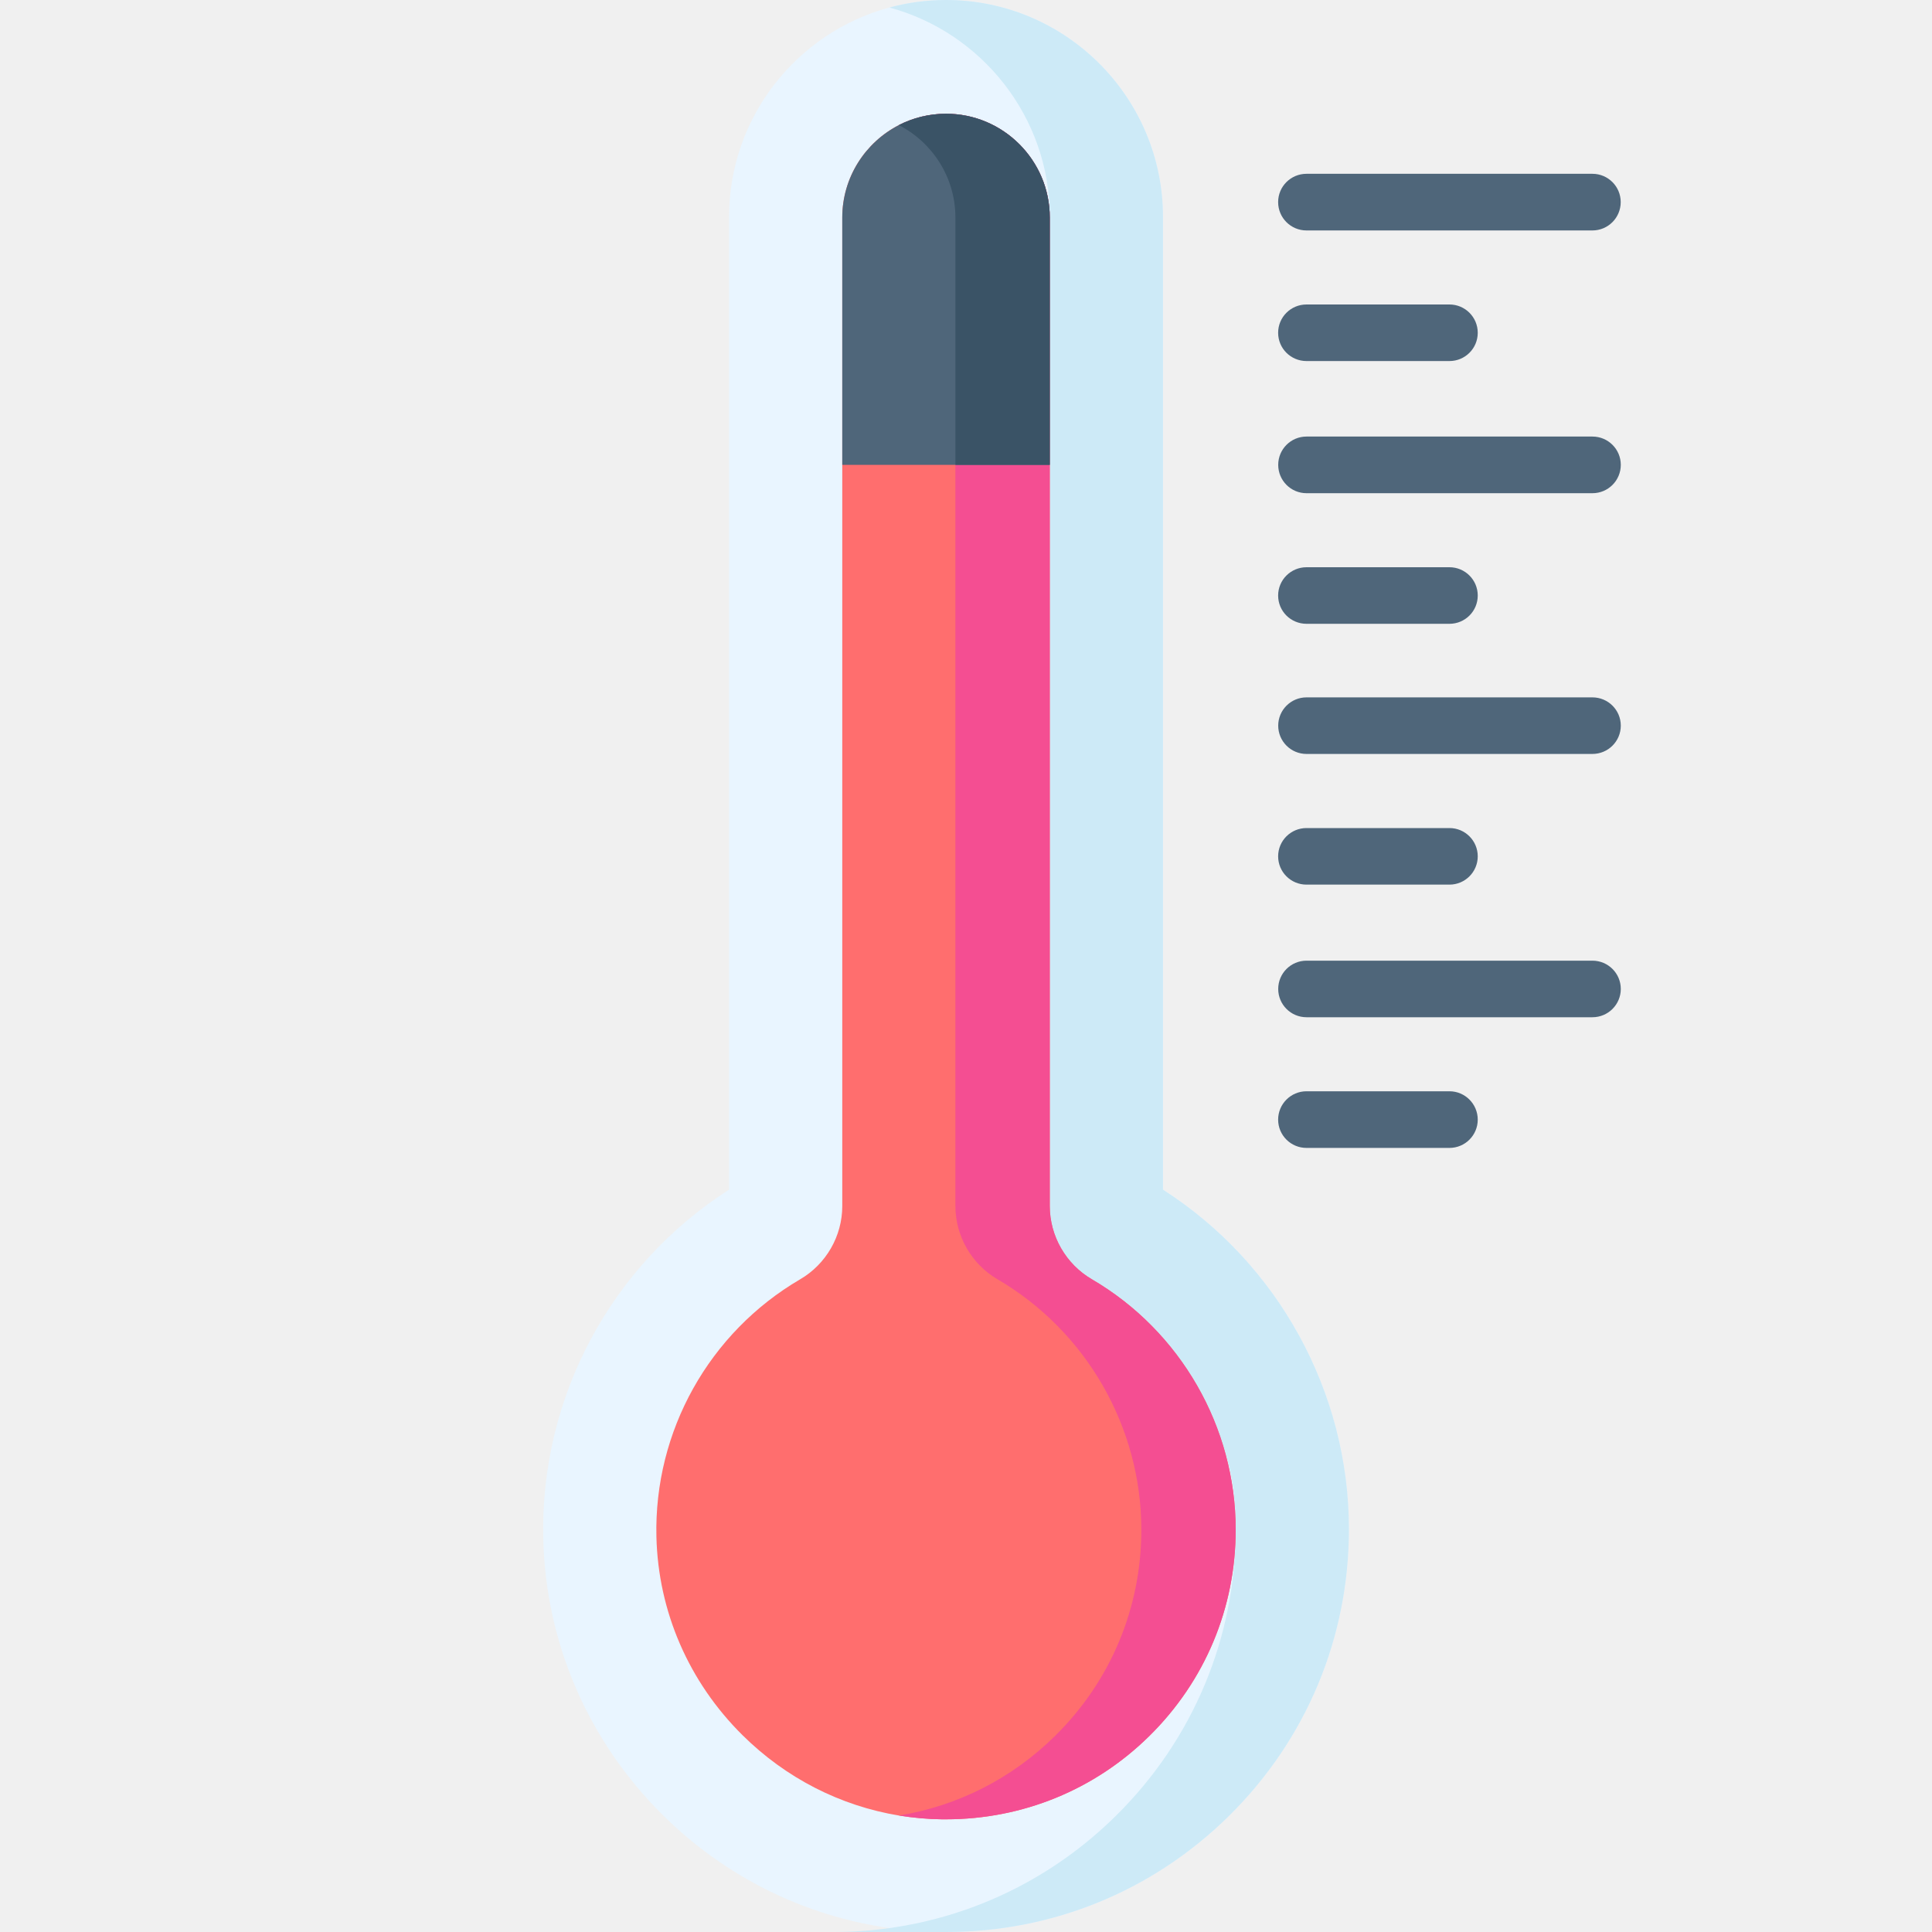
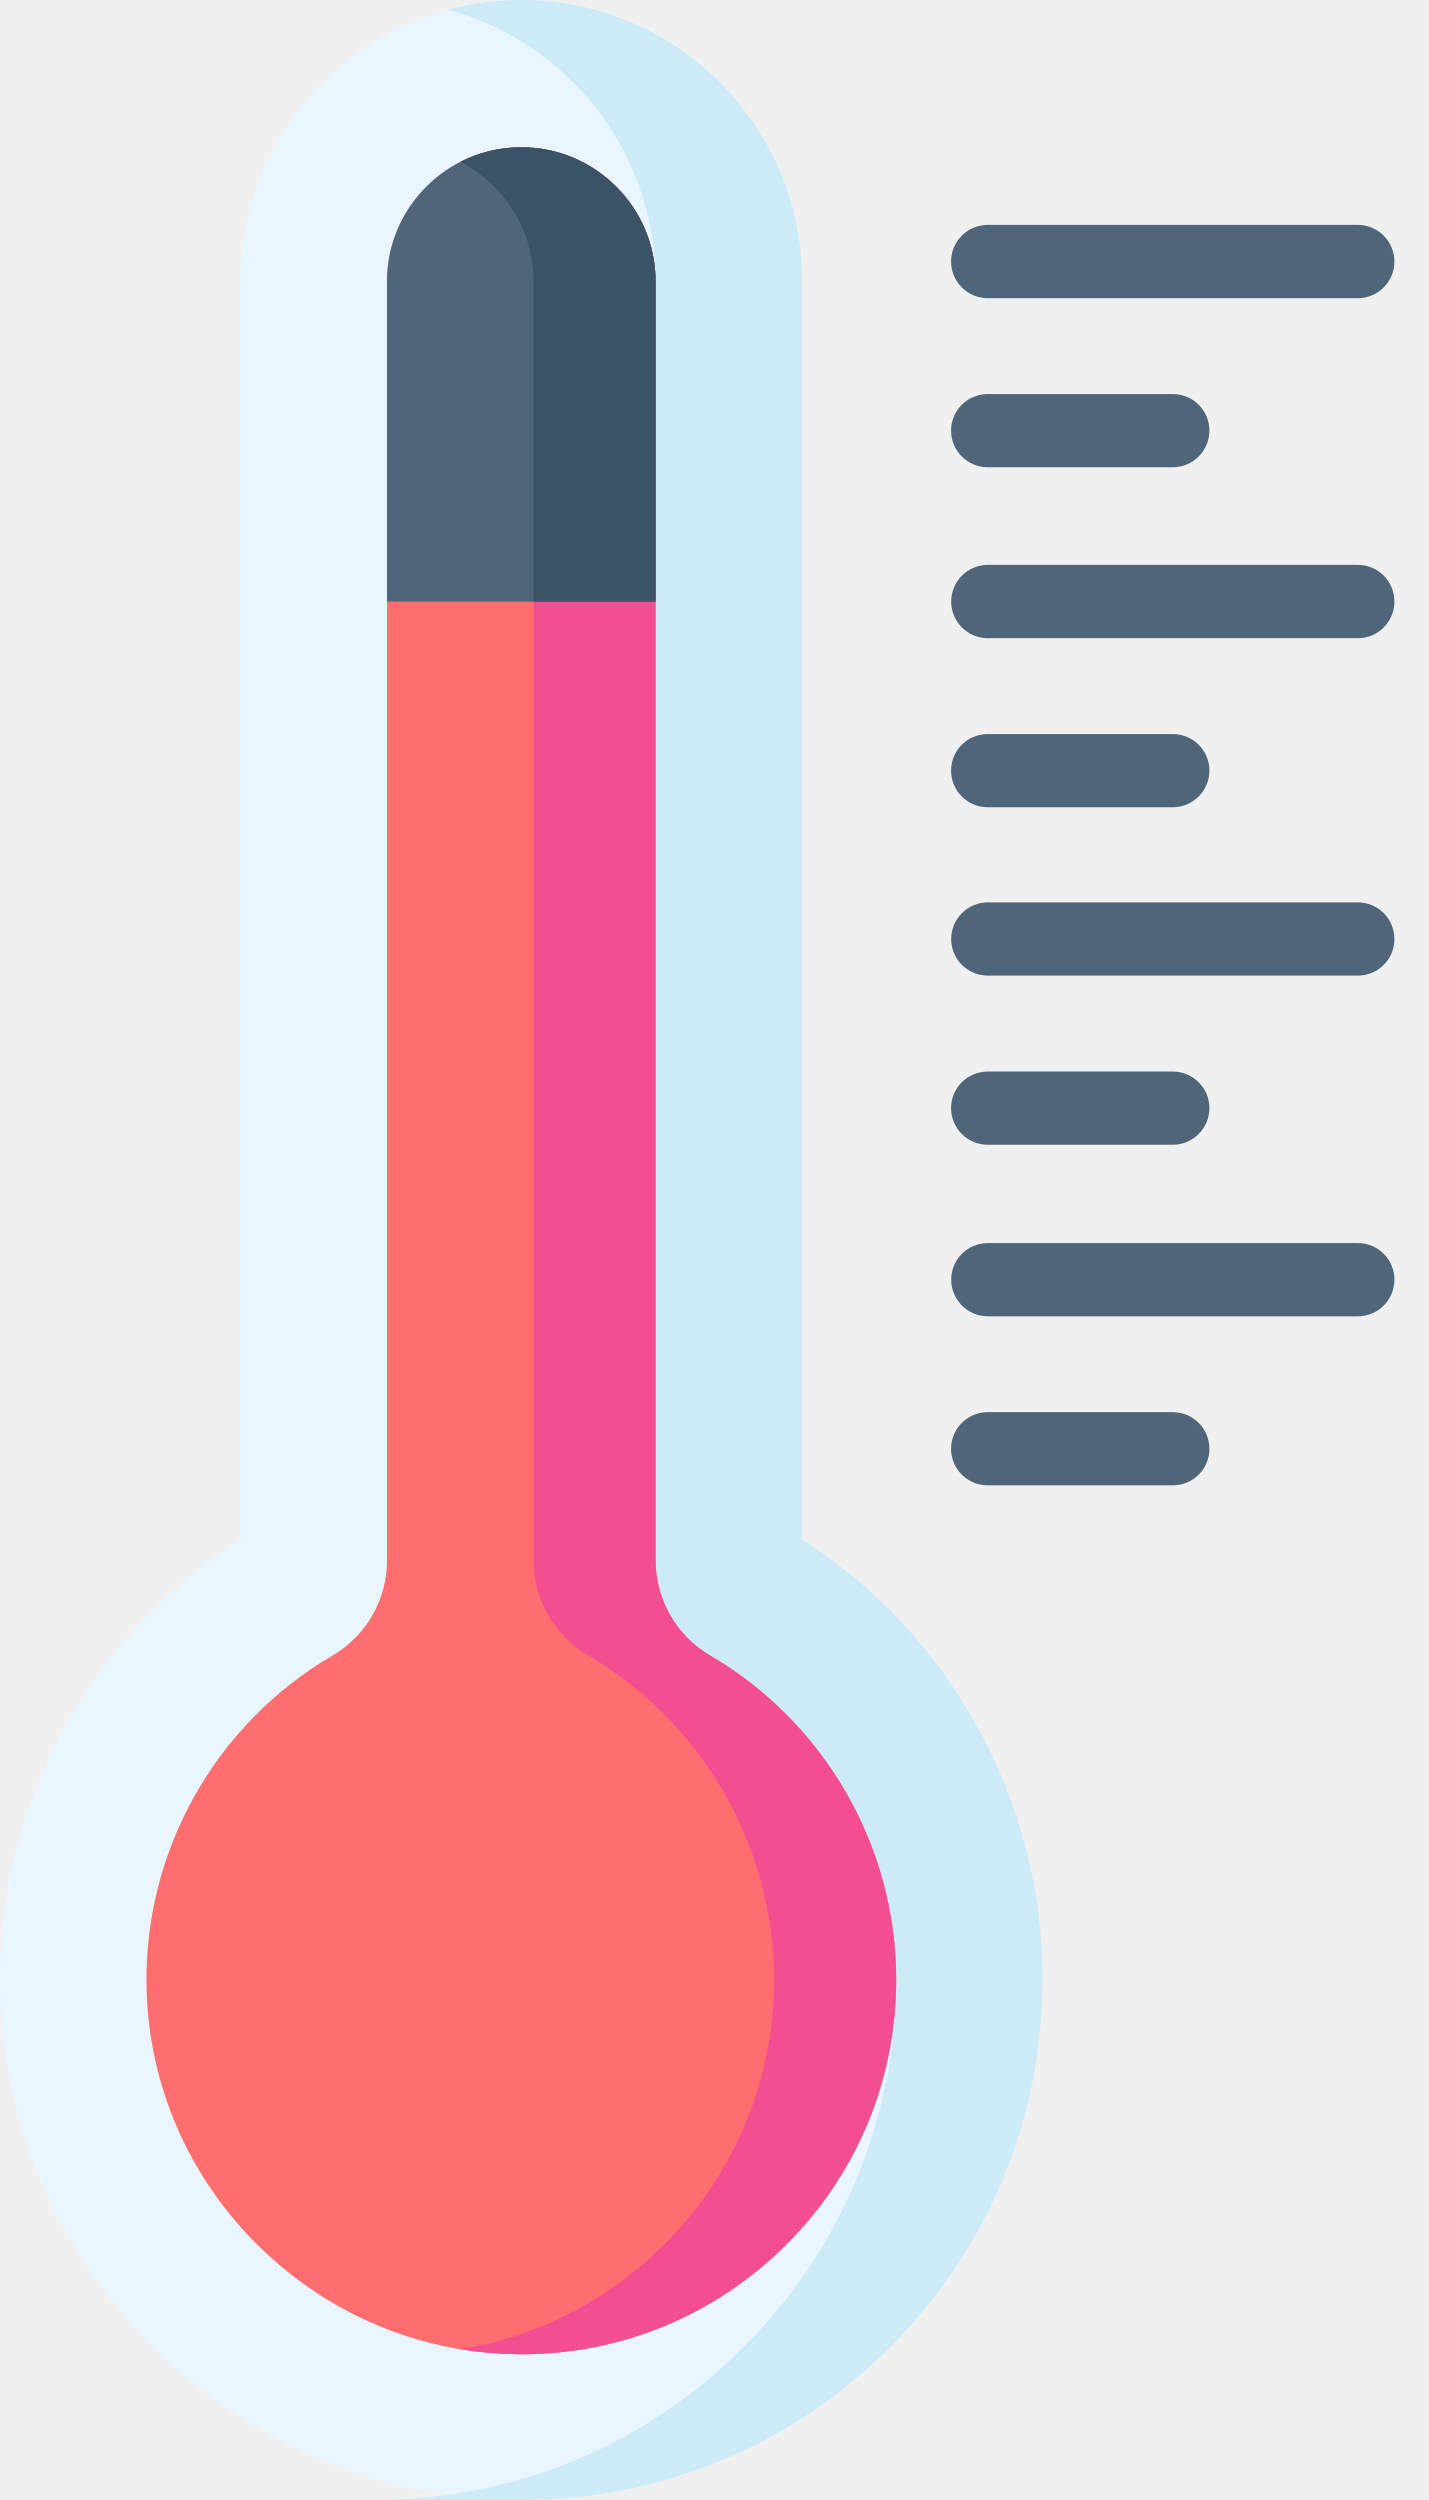
- <svg xmlns="http://www.w3.org/2000/svg" width="21" height="21" viewBox="0 0 22 25" fill="none">
-   <g clip-path="url(#clip0_2_133)">
-     <path d="M15.406 2.982H19.106C19.308 2.982 19.472 2.818 19.472 2.615C19.472 2.413 19.308 2.249 19.106 2.249H15.406C15.203 2.249 15.039 2.413 15.039 2.615C15.039 2.818 15.203 2.982 15.406 2.982Z" fill="#4F667A" />
-     <path d="M15.406 4.672H17.256C17.458 4.672 17.622 4.509 17.622 4.306C17.622 4.104 17.458 3.94 17.256 3.94H15.406C15.203 3.94 15.039 4.104 15.039 4.306C15.039 4.509 15.203 4.672 15.406 4.672Z" fill="#4F667A" />
-     <path d="M19.106 5.649H15.406C15.204 5.649 15.04 5.813 15.04 6.015C15.04 6.218 15.204 6.382 15.406 6.382H19.106C19.309 6.382 19.473 6.218 19.473 6.015C19.473 5.813 19.309 5.649 19.106 5.649Z" fill="#4F667A" />
-     <path d="M15.406 8.072H17.256C17.458 8.072 17.622 7.909 17.622 7.706C17.622 7.504 17.458 7.34 17.256 7.34H15.406C15.203 7.34 15.039 7.504 15.039 7.706C15.039 7.909 15.203 8.072 15.406 8.072Z" fill="#4F667A" />
-     <path d="M19.106 9.024H15.406C15.204 9.024 15.04 9.188 15.04 9.39C15.04 9.592 15.204 9.756 15.406 9.756H19.106C19.309 9.756 19.473 9.592 19.473 9.39C19.473 9.188 19.309 9.024 19.106 9.024Z" fill="#4F667A" />
-     <path d="M15.406 11.447H17.256C17.458 11.447 17.622 11.283 17.622 11.081C17.622 10.879 17.458 10.715 17.256 10.715H15.406C15.203 10.715 15.039 10.879 15.039 11.081C15.039 11.283 15.203 11.447 15.406 11.447Z" fill="#4F667A" />
-     <path d="M19.106 12.431H15.406C15.204 12.431 15.04 12.595 15.04 12.797C15.04 12.999 15.204 13.163 15.406 13.163H19.106C19.309 13.163 19.473 12.999 19.473 12.797C19.473 12.595 19.309 12.431 19.106 12.431Z" fill="#4F667A" />
-     <path d="M17.256 14.121H15.406C15.203 14.121 15.039 14.286 15.039 14.488C15.039 14.69 15.203 14.854 15.406 14.854H17.256C17.458 14.854 17.622 14.69 17.622 14.488C17.622 14.286 17.458 14.121 17.256 14.121Z" fill="#4F667A" />
-     <path d="M15.955 19.787C15.955 21.193 15.403 22.511 14.402 23.499C13.419 24.469 12.122 25 10.742 25C10.717 25 10.692 25 10.668 25C10.447 24.996 10.229 24.98 10.013 24.949C8.91 24.793 7.886 24.288 7.077 23.487C6.112 22.531 5.562 21.262 5.53 19.913C5.486 18.086 6.403 16.374 7.934 15.394V2.808C7.934 1.513 8.815 0.42 10.009 0.097C10.243 0.034 10.488 -7.62939e-06 10.742 -7.62939e-06C12.29 -7.62939e-06 13.549 1.259 13.549 2.808V15.394C15.038 16.348 15.955 18.011 15.955 19.787Z" fill="#E9F5FF" />
-     <path d="M15.955 19.787C15.955 21.193 15.403 22.511 14.402 23.499C13.418 24.469 12.122 25 10.742 25C9.83 25 9.277 25 9.277 25C9.525 25 9.771 24.983 10.013 24.949C11.113 24.794 12.131 24.294 12.937 23.499C13.939 22.511 14.49 21.193 14.49 19.787C14.49 18.011 13.573 17.822 12.085 16.867V2.808C12.085 1.513 11.203 0.42 10.009 0.097C10.243 0.034 10.488 -7.62939e-06 10.742 -7.62939e-06C12.29 -7.62939e-06 13.549 1.259 13.549 2.808V15.394C15.038 16.348 15.955 18.011 15.955 19.787Z" fill="#CDEAF7" />
-     <path d="M14.49 19.794C14.49 20.805 14.093 21.753 13.373 22.463C12.667 23.16 11.732 23.542 10.738 23.542C10.721 23.542 10.705 23.542 10.688 23.542C10.501 23.54 10.315 23.522 10.132 23.493C9.373 23.367 8.669 23.009 8.108 22.453C7.413 21.765 7.017 20.853 6.994 19.886C6.962 18.52 7.675 17.244 8.854 16.554C9.19 16.358 9.399 15.995 9.399 15.606V2.815C9.399 2.295 9.697 1.842 10.131 1.619C10.314 1.525 10.522 1.472 10.742 1.472C11.482 1.472 12.084 2.075 12.084 2.815V15.606C12.084 15.995 12.293 16.358 12.629 16.554C13.777 17.225 14.49 18.466 14.49 19.794Z" fill="#FF6E6E" />
-     <path d="M14.49 19.794C14.49 20.805 14.093 21.753 13.373 22.463C12.667 23.16 11.732 23.542 10.738 23.542C10.721 23.542 10.705 23.542 10.688 23.542C10.501 23.54 10.315 23.522 10.132 23.493C10.893 23.369 11.594 23.014 12.152 22.463C12.873 21.753 13.269 20.805 13.269 19.794C13.269 18.466 12.556 17.225 11.408 16.554C11.072 16.358 10.863 15.995 10.863 15.606V2.815C10.863 2.295 10.565 1.842 10.131 1.619C10.314 1.525 10.522 1.472 10.742 1.472C11.482 1.472 12.084 2.075 12.084 2.815V15.606C12.084 15.995 12.293 16.358 12.629 16.554C13.777 17.225 14.49 18.466 14.49 19.794Z" fill="#F44E92" />
-     <path d="M12.084 2.815V6.015H9.399V2.815C9.399 2.295 9.697 1.842 10.131 1.619C10.314 1.525 10.522 1.472 10.742 1.472C11.482 1.472 12.084 2.075 12.084 2.815Z" fill="#4F667A" />
-     <path d="M12.084 2.815V6.015H10.863V2.815C10.863 2.295 10.565 1.842 10.131 1.619C10.314 1.525 10.522 1.472 10.742 1.472C11.482 1.472 12.084 2.075 12.084 2.815Z" fill="#3A5366" />
-   </g>
-   <defs>
-     <clipPath id="clip0_2_133">
-       <rect width="25" height="25" fill="white" />
-     </clipPath>
-   </defs>
+ <svg xmlns="http://www.w3.org/2000/svg" width="12" height="21" viewBox="0 0 12 21" fill="none">
+   <path d="M8.297 2.505H11.405C11.575 2.505 11.713 2.367 11.713 2.197C11.713 2.027 11.575 1.889 11.405 1.889H8.297C8.127 1.889 7.989 2.027 7.989 2.197C7.989 2.367 8.127 2.505 8.297 2.505Z" fill="#4F667A" />
+   <path d="M8.297 3.925H9.851C10.021 3.925 10.159 3.787 10.159 3.617C10.159 3.447 10.021 3.31 9.851 3.31H8.297C8.127 3.31 7.989 3.447 7.989 3.617C7.989 3.787 8.127 3.925 8.297 3.925Z" fill="#4F667A" />
+   <path d="M11.406 4.745H8.298C8.128 4.745 7.99 4.883 7.99 5.053C7.99 5.223 8.128 5.361 8.298 5.361H11.406C11.576 5.361 11.713 5.223 11.713 5.053C11.713 4.883 11.576 4.745 11.406 4.745Z" fill="#4F667A" />
+   <path d="M8.297 6.781H9.851C10.021 6.781 10.159 6.643 10.159 6.473C10.159 6.303 10.021 6.166 9.851 6.166H8.297C8.127 6.166 7.989 6.303 7.989 6.473C7.989 6.643 8.127 6.781 8.297 6.781Z" fill="#4F667A" />
+   <path d="M11.406 7.58H8.298C8.128 7.58 7.99 7.718 7.99 7.888C7.99 8.058 8.128 8.195 8.298 8.195H11.406C11.576 8.195 11.713 8.058 11.713 7.888C11.713 7.718 11.576 7.58 11.406 7.58Z" fill="#4F667A" />
+   <path d="M8.297 9.616H9.851C10.021 9.616 10.159 9.478 10.159 9.308C10.159 9.138 10.021 9.001 9.851 9.001H8.297C8.127 9.001 7.989 9.138 7.989 9.308C7.989 9.478 8.127 9.616 8.297 9.616Z" fill="#4F667A" />
+   <path d="M11.406 10.442H8.298C8.128 10.442 7.99 10.579 7.99 10.749C7.99 10.919 8.128 11.057 8.298 11.057H11.406C11.576 11.057 11.713 10.919 11.713 10.749C11.713 10.579 11.576 10.442 11.406 10.442Z" fill="#4F667A" />
+   <path d="M9.851 11.862H8.297C8.127 11.862 7.989 12 7.989 12.17C7.989 12.34 8.127 12.477 8.297 12.477H9.851C10.021 12.477 10.159 12.34 10.159 12.17C10.159 12 10.021 11.862 9.851 11.862Z" fill="#4F667A" />
+   <path d="M8.758 16.621C8.758 17.802 8.295 18.909 7.454 19.739C6.628 20.554 5.539 21 4.38 21C4.359 21 4.338 21 4.317 21C4.132 20.997 3.948 20.983 3.767 20.957C2.841 20.826 1.98 20.402 1.301 19.729C0.49 18.926 0.028 17.86 0.001 16.727C-0.035 15.192 0.735 13.754 2.021 12.931V2.358C2.021 1.271 2.761 0.353 3.764 0.082C3.96 0.028 4.167 0 4.379 0C5.68 0 6.738 1.058 6.738 2.358V12.931C7.989 13.732 8.758 15.13 8.758 16.621Z" fill="#E9F5FF" />
+   <path d="M8.758 16.621C8.758 17.802 8.295 18.909 7.454 19.739C6.628 20.554 5.539 21 4.38 21C3.613 21 3.149 21 3.149 21C3.358 21 3.564 20.986 3.767 20.957C4.692 20.827 5.546 20.407 6.224 19.739C7.065 18.909 7.528 17.802 7.528 16.621C7.528 15.13 6.758 14.97 5.507 14.169V2.358C5.507 1.271 4.767 0.353 3.764 0.082C3.96 0.028 4.166 0 4.379 0C5.68 0 6.738 1.058 6.738 2.358V12.931C7.988 13.732 8.758 15.13 8.758 16.621Z" fill="#CDEAF7" />
+   <path d="M7.528 16.627C7.528 17.476 7.195 18.272 6.59 18.869C5.996 19.454 5.211 19.776 4.377 19.776C4.362 19.776 4.348 19.776 4.334 19.775C4.177 19.773 4.021 19.759 3.868 19.734C3.23 19.628 2.638 19.327 2.167 18.861C1.583 18.283 1.251 17.517 1.231 16.704C1.204 15.557 1.803 14.485 2.794 13.906C3.076 13.741 3.251 13.436 3.251 13.109V2.365C3.251 1.927 3.502 1.547 3.867 1.36C4.02 1.281 4.195 1.237 4.379 1.237C5.001 1.237 5.507 1.743 5.507 2.365V13.109C5.507 13.436 5.683 13.741 5.964 13.906C6.929 14.469 7.528 15.512 7.528 16.627Z" fill="#FF6E6E" />
+   <path d="M7.528 16.627C7.528 17.476 7.195 18.272 6.59 18.869C5.996 19.454 5.211 19.776 4.377 19.776C4.362 19.776 4.348 19.776 4.334 19.775C4.177 19.773 4.021 19.759 3.868 19.734C4.506 19.63 5.095 19.332 5.564 18.869C6.169 18.272 6.502 17.476 6.502 16.627C6.502 15.512 5.903 14.469 4.939 13.906C4.657 13.741 4.482 13.436 4.482 13.109V2.365C4.482 1.927 4.231 1.548 3.867 1.36C4.02 1.281 4.195 1.237 4.379 1.237C5.001 1.237 5.507 1.743 5.507 2.365V13.109C5.507 13.436 5.683 13.741 5.964 13.906C6.929 14.469 7.528 15.512 7.528 16.627Z" fill="#F44E92" />
+   <path d="M5.507 2.365V5.053H3.251V2.365C3.251 1.927 3.502 1.547 3.867 1.36C4.02 1.281 4.195 1.237 4.379 1.237C5.001 1.237 5.507 1.743 5.507 2.365Z" fill="#4F667A" />
+   <path d="M5.507 2.365V5.053H4.482V2.365C4.482 1.927 4.231 1.548 3.867 1.36C4.02 1.281 4.195 1.237 4.379 1.237C5.001 1.237 5.507 1.743 5.507 2.365Z" fill="#3A5366" />
</svg>
